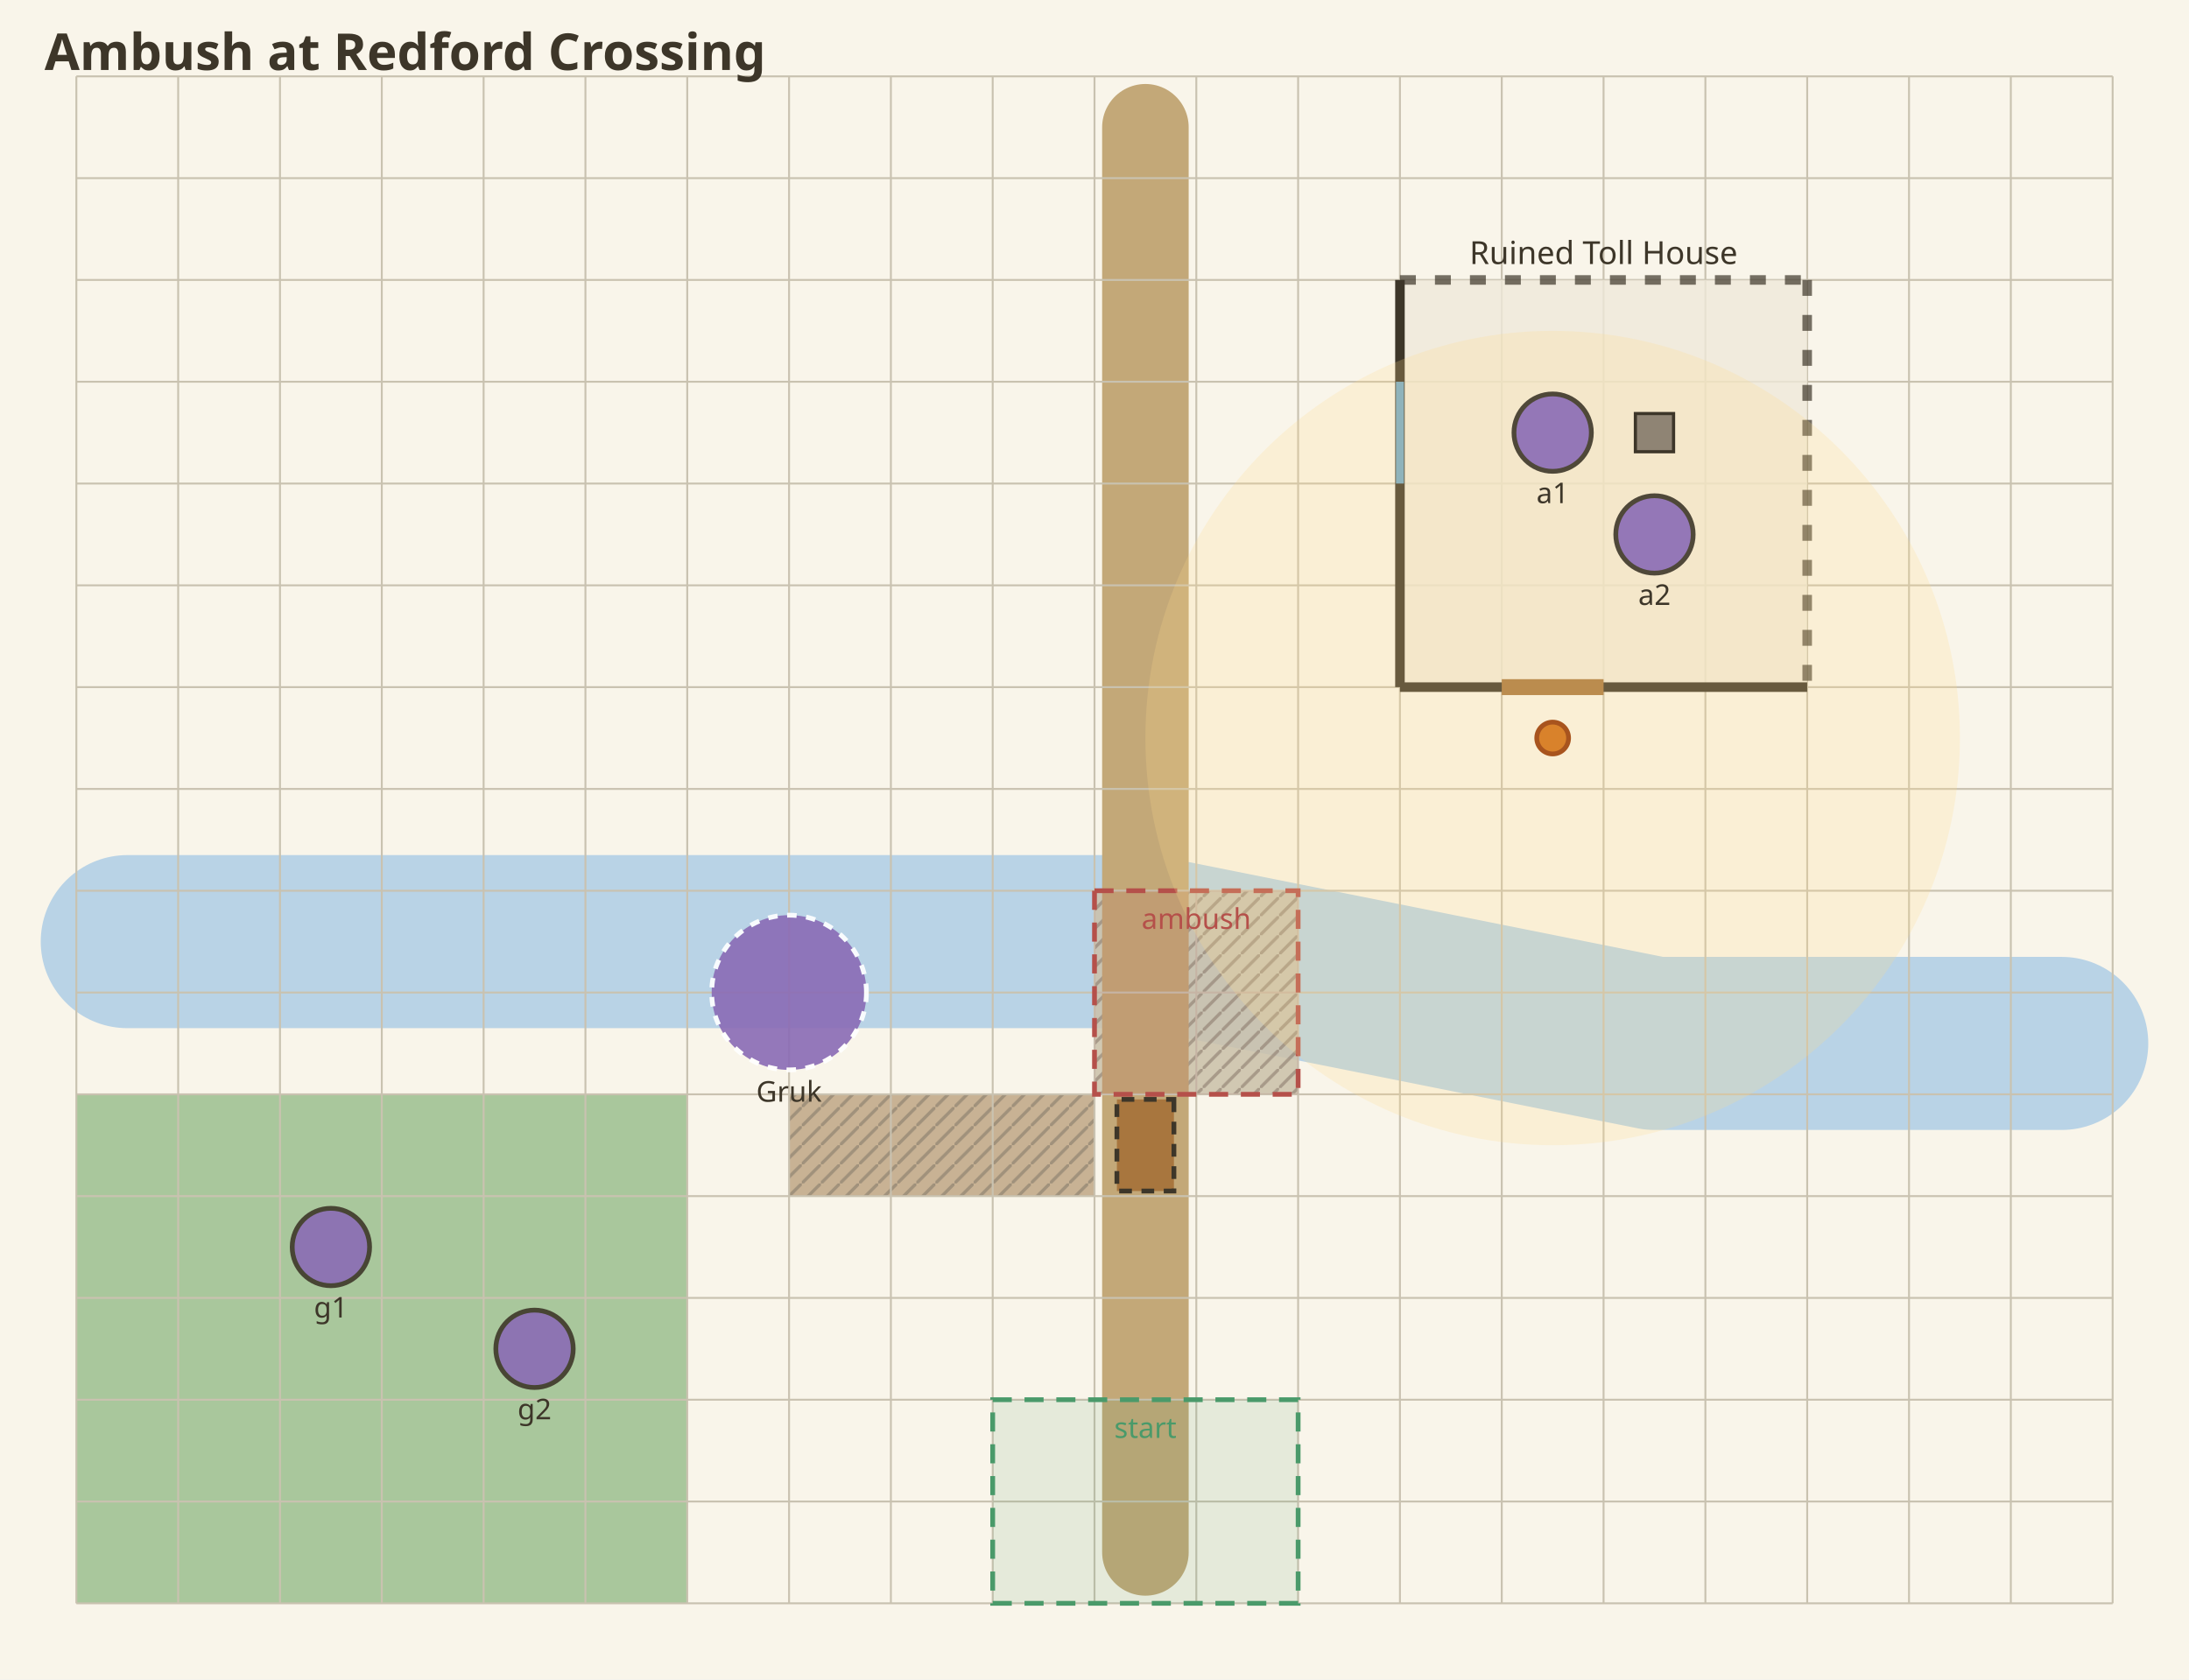
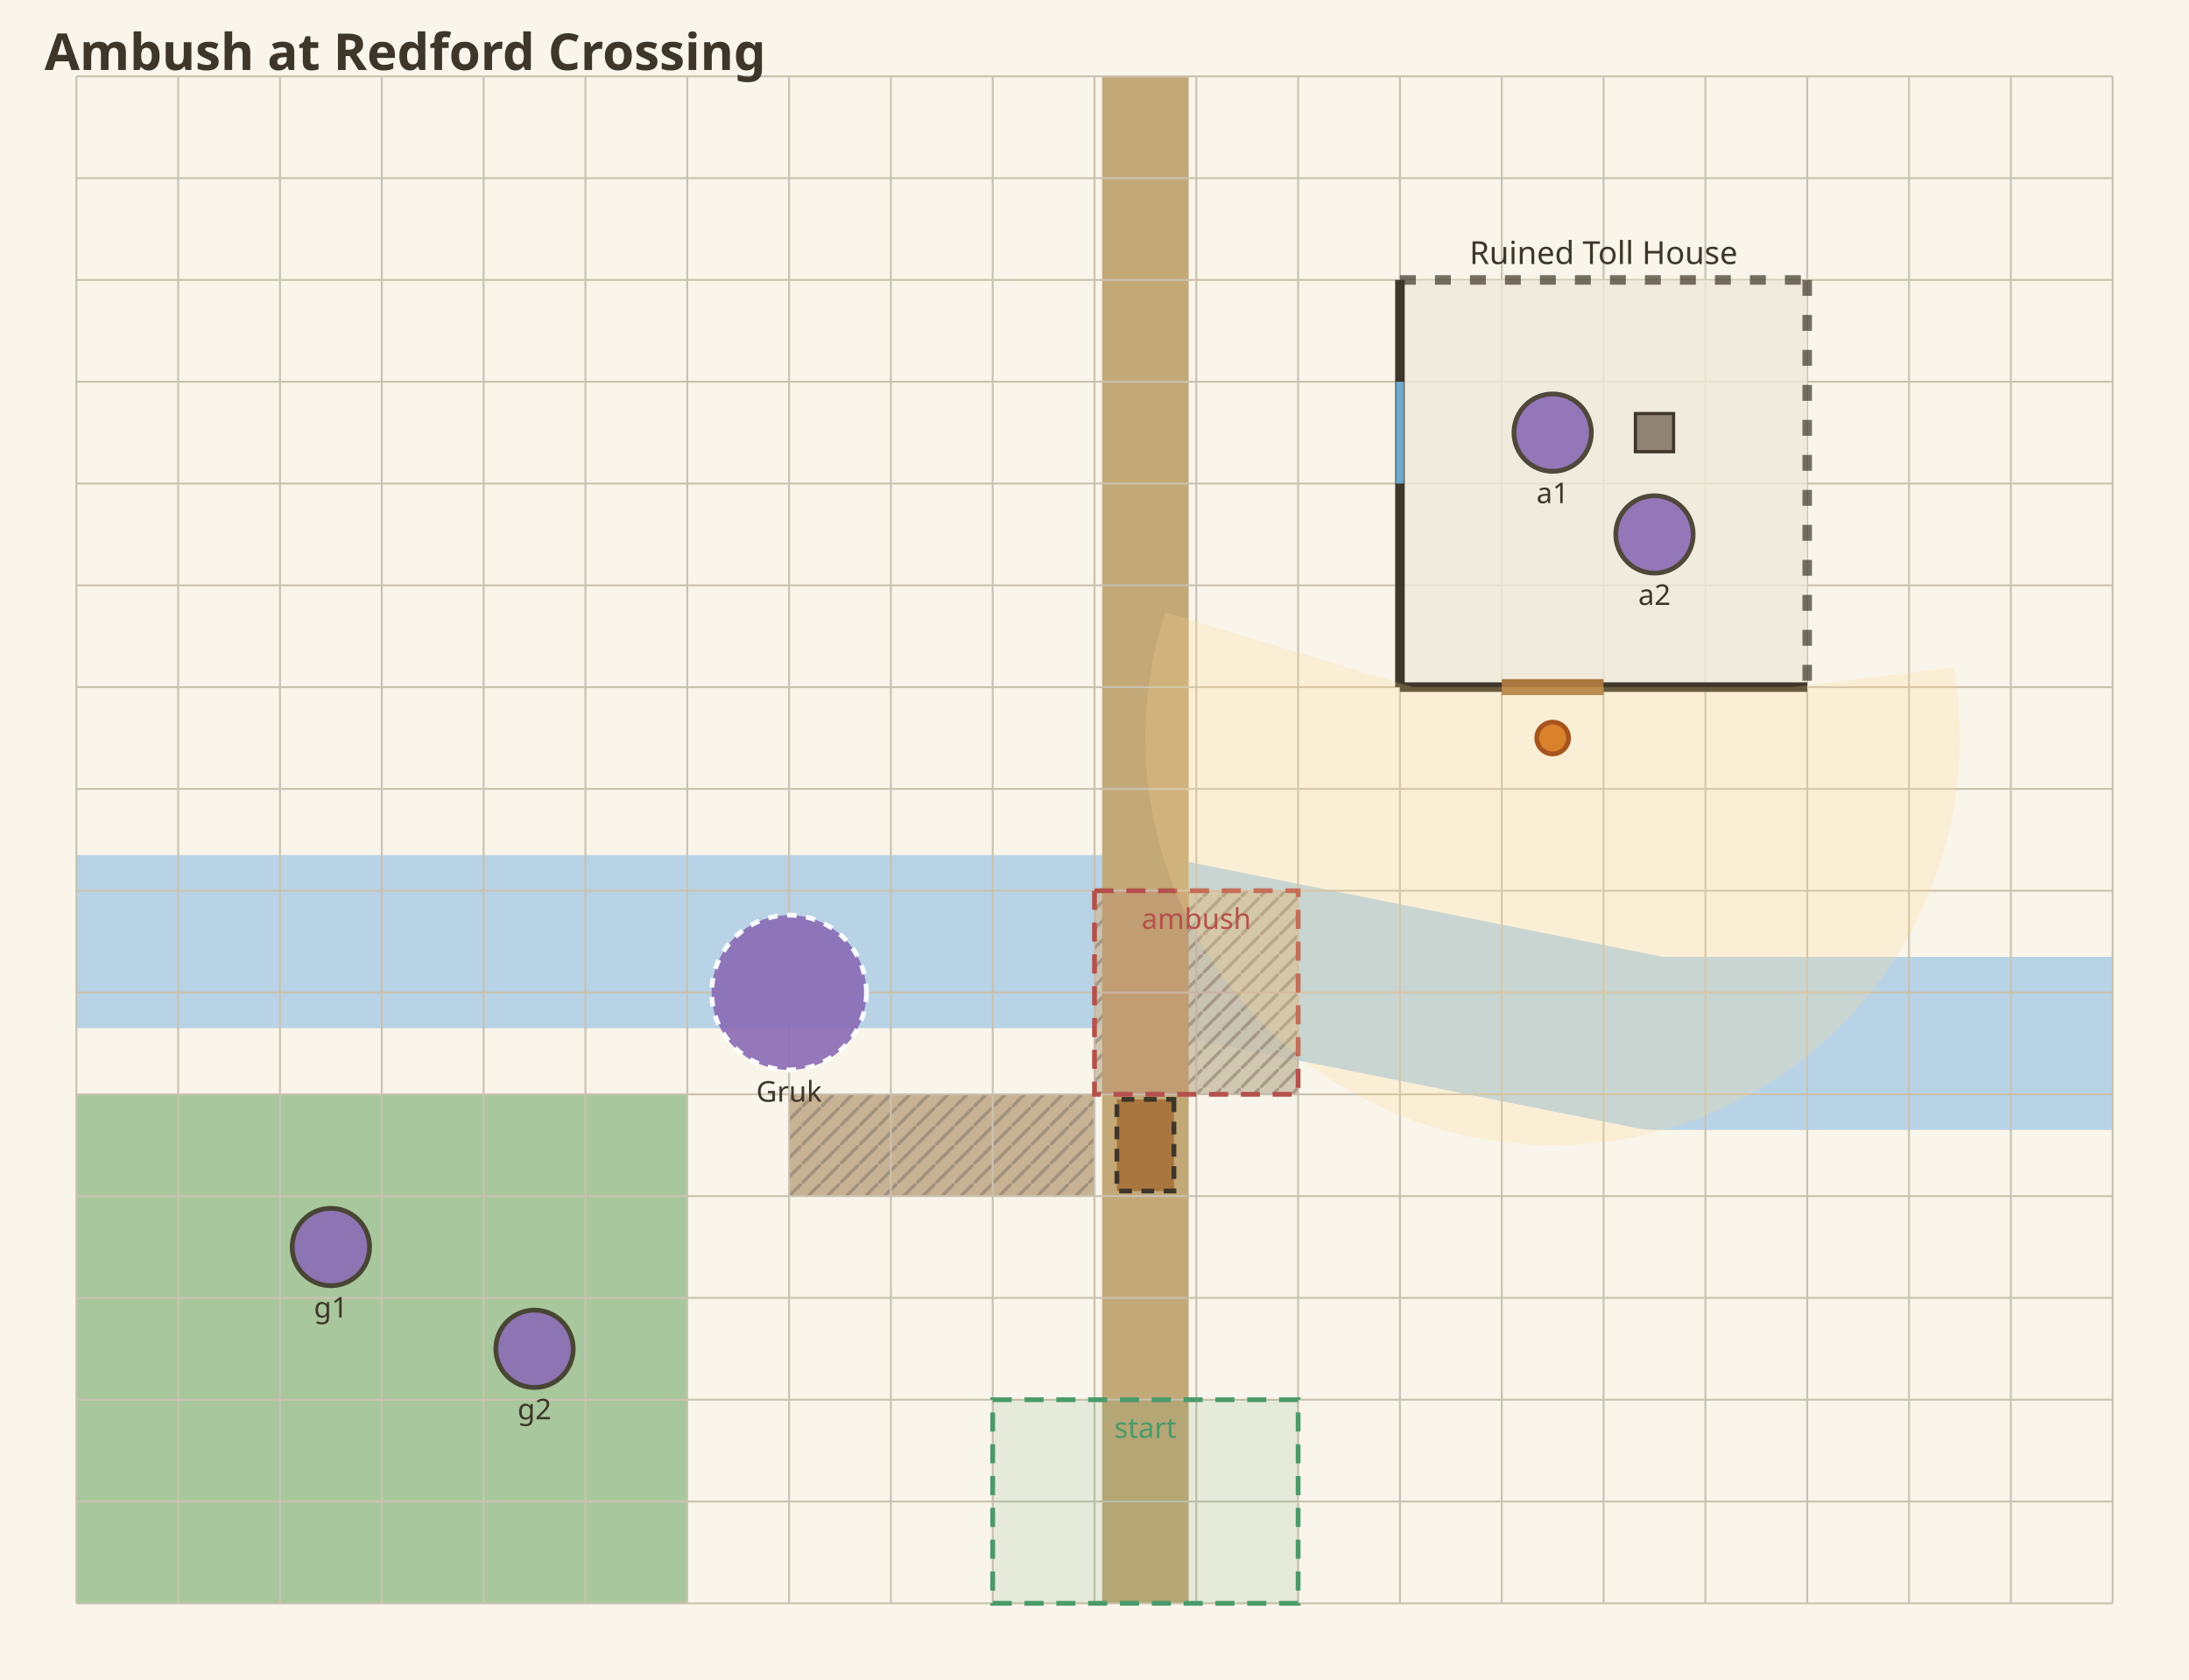
<svg xmlns="http://www.w3.org/2000/svg" viewBox="0 0 688 528" width="688" height="528" font-family="sans-serif">
  <rect x="0" y="0" width="688" height="528" fill="#f9f5ea" />
  <defs>
    <pattern id="hatch" width="6" height="6" patternUnits="userSpaceOnUse">
      <path d="M0,6 L6,0" stroke="#7a7264" stroke-width="1" opacity="0.5" />
    </pattern>
  </defs>
  <g>
    <rect x="24" y="344" width="192" height="160" fill="#a9c79c" />
  </g>
  <g id="cd-ambush-at-redford-crossing-the-redford">
-     <polyline points="40,296 200,296 360,296 520,328 648,328" fill="none" stroke="#b9d3e6" stroke-width="54.4" stroke-linecap="round" stroke-linejoin="round" />
+     <polyline points="24,296 200,296 360,296 520,328 664,328" fill="none" stroke="#b9d3e6" stroke-width="54.4" stroke-linecap="butt" stroke-linejoin="round" />
  </g>
  <g>
    <rect x="344" y="280" width="64" height="64" fill="#cfd4b8" opacity="0.85" />
    <rect x="344" y="280" width="64" height="64" fill="url(#hatch)" />
  </g>
  <g>
    <rect x="248" y="344" width="96" height="32" fill="#c8b294" />
    <rect x="248" y="344" width="96" height="32" fill="url(#hatch)" />
  </g>
  <g id="cd-ambush-at-redford-crossing-old-toll-road">
-     <polyline points="360,40 360,488" fill="none" stroke="#c3a878" stroke-width="27.2" stroke-linecap="round" stroke-linejoin="round" />
+     <polyline points="360,24 360,504" fill="none" stroke="#c3a878" stroke-width="27.2" stroke-linecap="butt" stroke-linejoin="round" />
  </g>
  <line x1="24" y1="24" x2="24" y2="504" stroke="#c9c2b0" stroke-width="0.6" />
  <line x1="56" y1="24" x2="56" y2="504" stroke="#c9c2b0" stroke-width="0.6" />
  <line x1="88" y1="24" x2="88" y2="504" stroke="#c9c2b0" stroke-width="0.6" />
  <line x1="120" y1="24" x2="120" y2="504" stroke="#c9c2b0" stroke-width="0.6" />
  <line x1="152" y1="24" x2="152" y2="504" stroke="#c9c2b0" stroke-width="0.6" />
  <line x1="184" y1="24" x2="184" y2="504" stroke="#c9c2b0" stroke-width="0.6" />
  <line x1="216" y1="24" x2="216" y2="504" stroke="#c9c2b0" stroke-width="0.6" />
  <line x1="248" y1="24" x2="248" y2="504" stroke="#c9c2b0" stroke-width="0.6" />
  <line x1="280" y1="24" x2="280" y2="504" stroke="#c9c2b0" stroke-width="0.6" />
  <line x1="312" y1="24" x2="312" y2="504" stroke="#c9c2b0" stroke-width="0.6" />
  <line x1="344" y1="24" x2="344" y2="504" stroke="#c9c2b0" stroke-width="0.6" />
  <line x1="376" y1="24" x2="376" y2="504" stroke="#c9c2b0" stroke-width="0.6" />
  <line x1="408" y1="24" x2="408" y2="504" stroke="#c9c2b0" stroke-width="0.6" />
  <line x1="440" y1="24" x2="440" y2="504" stroke="#c9c2b0" stroke-width="0.6" />
  <line x1="472" y1="24" x2="472" y2="504" stroke="#c9c2b0" stroke-width="0.6" />
  <line x1="504" y1="24" x2="504" y2="504" stroke="#c9c2b0" stroke-width="0.6" />
  <line x1="536" y1="24" x2="536" y2="504" stroke="#c9c2b0" stroke-width="0.6" />
  <line x1="568" y1="24" x2="568" y2="504" stroke="#c9c2b0" stroke-width="0.6" />
  <line x1="600" y1="24" x2="600" y2="504" stroke="#c9c2b0" stroke-width="0.6" />
  <line x1="632" y1="24" x2="632" y2="504" stroke="#c9c2b0" stroke-width="0.6" />
  <line x1="664" y1="24" x2="664" y2="504" stroke="#c9c2b0" stroke-width="0.6" />
  <line x1="24" y1="24" x2="664" y2="24" stroke="#c9c2b0" stroke-width="0.6" />
  <line x1="24" y1="56" x2="664" y2="56" stroke="#c9c2b0" stroke-width="0.6" />
  <line x1="24" y1="88" x2="664" y2="88" stroke="#c9c2b0" stroke-width="0.6" />
  <line x1="24" y1="120" x2="664" y2="120" stroke="#c9c2b0" stroke-width="0.6" />
  <line x1="24" y1="152" x2="664" y2="152" stroke="#c9c2b0" stroke-width="0.6" />
  <line x1="24" y1="184" x2="664" y2="184" stroke="#c9c2b0" stroke-width="0.6" />
  <line x1="24" y1="216" x2="664" y2="216" stroke="#c9c2b0" stroke-width="0.6" />
  <line x1="24" y1="248" x2="664" y2="248" stroke="#c9c2b0" stroke-width="0.6" />
  <line x1="24" y1="280" x2="664" y2="280" stroke="#c9c2b0" stroke-width="0.6" />
  <line x1="24" y1="312" x2="664" y2="312" stroke="#c9c2b0" stroke-width="0.6" />
  <line x1="24" y1="344" x2="664" y2="344" stroke="#c9c2b0" stroke-width="0.6" />
  <line x1="24" y1="376" x2="664" y2="376" stroke="#c9c2b0" stroke-width="0.6" />
  <line x1="24" y1="408" x2="664" y2="408" stroke="#c9c2b0" stroke-width="0.6" />
  <line x1="24" y1="440" x2="664" y2="440" stroke="#c9c2b0" stroke-width="0.6" />
  <line x1="24" y1="472" x2="664" y2="472" stroke="#c9c2b0" stroke-width="0.6" />
  <line x1="24" y1="504" x2="664" y2="504" stroke="#c9c2b0" stroke-width="0.6" />
  <g id="cd-ambush-at-redford-crossing-tollhouse">
    <rect x="440" y="88" width="128" height="128" fill="#efe9da" opacity="0.8" />
    <line x1="440" y1="88" x2="568" y2="88" stroke="#3d3629" stroke-width="3" stroke-dasharray="5 6" opacity="0.7" />
    <line x1="440" y1="216" x2="568" y2="216" stroke="#3d3629" stroke-width="3" opacity="1" />
    <line x1="440" y1="88" x2="440" y2="216" stroke="#3d3629" stroke-width="3" opacity="1" />
    <line x1="568" y1="88" x2="568" y2="216" stroke="#3d3629" stroke-width="3" stroke-dasharray="5 6" opacity="0.7" />
    <line x1="472" y1="216" x2="504" y2="216" stroke="#a8763e" stroke-width="5" />
    <line x1="440" y1="120" x2="440" y2="152" stroke="#6fa8c9" stroke-width="2.5" />
  </g>
  <g id="cd-ambush-at-redford-crossing-start">
    <rect x="312" y="440" width="96" height="64" fill="#4a9a6a" opacity="0.12" />
    <rect x="312" y="440" width="96" height="64" fill="none" stroke="#4a9a6a" stroke-width="1.5" stroke-dasharray="6 4" />
  </g>
  <g id="cd-ambush-at-redford-crossing-ambush">
    <rect x="344" y="280" width="64" height="64" fill="#b5504a" opacity="0.12" />
    <rect x="344" y="280" width="64" height="64" fill="none" stroke="#b5504a" stroke-width="1.5" stroke-dasharray="6 4" />
  </g>
  <g>
    <rect x="345.6" y="351.04" width="28.8" height="17.92" fill="#a8763e" stroke="#3d3629" stroke-width="1.5" stroke-dasharray="4 3" transform="rotate(90 360 360)" />
  </g>
  <g>
-     <circle cx="488" cy="232" r="128" fill="#ffd98a" opacity="0.22" />
+     <polygon points="616,232 615.92,236.47 615.69,240.93 615.3,245.38 614.75,249.81 614.06,254.23 613.2,258.61 612.2,262.97 611.04,267.28 609.74,271.55 608.28,275.78 606.68,279.95 604.93,284.06 603.05,288.11 601.02,292.09 598.85,296 596.55,299.83 594.12,303.58 591.55,307.24 588.87,310.8 586.05,314.28 583.12,317.65 580.08,320.92 576.92,324.08 573.65,327.12 570.28,330.05 566.8,332.87 563.24,335.55 559.58,338.12 555.83,340.55 552,342.85 548.09,345.02 544.11,347.05 540.06,348.93 535.95,350.68 531.78,352.28 527.55,353.74 523.28,355.04 518.97,356.2 514.61,357.2 510.23,358.06 505.81,358.75 501.38,359.3 496.93,359.69 492.47,359.92 488,360 483.53,359.92 479.07,359.69 474.62,359.3 470.19,358.75 465.77,358.06 461.39,357.2 457.03,356.2 452.72,355.04 448.45,353.74 444.22,352.28 440.05,350.68 435.94,348.93 431.89,347.05 427.91,345.02 424,342.85 420.17,340.55 416.42,338.12 412.76,335.55 409.2,332.87 405.72,330.05 402.35,327.12 399.08,324.08 395.92,320.92 392.88,317.65 389.95,314.28 387.13,310.8 384.45,307.24 381.88,303.58 379.45,299.83 377.15,296 374.98,292.09 372.95,288.11 371.07,284.06 369.32,279.95 367.72,275.78 366.26,271.55 364.96,267.28 363.8,262.97 362.8,258.61 361.94,254.23 361.25,249.81 360.7,245.38 360.31,240.93 360.08,236.47 360,232 360.08,227.53 360.31,223.07 360.7,218.62 361.25,214.19 361.94,209.77 362.8,205.39 363.8,201.03 364.96,196.72 366.26,192.45 444.04,216 448.4,216 452.06,216 455.2,216 457.91,216 460.29,216 462.39,216 464.28,216 465.98,216 467.52,216 468.93,216 470.23,216 471.43,216 472.55,216 473.59,216 474.57,216 475.5,216 476.38,216 477.21,216 478,216 478.76,216 479.49,216 480.2,216 480.88,216 481.54,216 482.18,216 482.8,216 483.41,216 484.01,216 484.6,216 485.18,216 485.75,216 486.32,216 486.88,216 487.44,216 488,216 488.56,216 489.12,216 489.68,216 490.25,216 490.82,216 491.4,216 491.99,216 492.59,216 493.2,216 493.82,216 494.46,216 495.12,216 495.8,216 496.51,216 497.24,216 498,216 498.79,216 499.62,216 500.5,216 501.43,216 502.41,216 503.45,216 504.57,216 505.77,216 507.07,216 508.48,216 510.02,216 511.72,216 513.61,216 515.71,216 518.09,216 520.8,216 523.94,216 527.6,216 531.96,216 537.24,216 543.8,216 552.17,216 563.27,216 614.06,209.77 614.75,214.19 615.3,218.62 615.69,223.07 615.92,227.53" fill="#ffd98a" opacity="0.22" />
    <circle cx="488" cy="232" r="5" fill="#d9822b" stroke="#a8541e" stroke-width="1.5" />
  </g>
  <g id="cd-ambush-at-redford-crossing-loot">
    <rect x="514" y="130" width="12" height="12" fill="#8f8474" stroke="#3d3629" stroke-width="1" />
  </g>
  <g id="cd-ambush-at-redford-crossing-g1">
    <circle cx="104" cy="392" r="12.16" fill="#8a6ab5" opacity="0.9" stroke="#3d3629" stroke-width="1.5" />
  </g>
  <g>
    <circle cx="168" cy="424" r="12.16" fill="#8a6ab5" opacity="0.9" stroke="#3d3629" stroke-width="1.5" />
  </g>
  <g id="cd-ambush-at-redford-crossing-a1">
    <circle cx="488" cy="136" r="12.16" fill="#8a6ab5" opacity="0.9" stroke="#3d3629" stroke-width="1.5" />
  </g>
  <g>
    <circle cx="520" cy="168" r="12.16" fill="#8a6ab5" opacity="0.9" stroke="#3d3629" stroke-width="1.5" />
  </g>
  <g id="cd-ambush-at-redford-crossing-gruk">
    <circle cx="248" cy="312" r="24.32" fill="#8a6ab5" opacity="0.9" stroke="#fff" stroke-width="1.5" stroke-dasharray="3 3" />
  </g>
  <text x="504" y="83" font-size="10" fill="#3d3629" text-anchor="middle" font-family="sans-serif">Ruined Toll House</text>
  <text x="104" y="414.16" font-size="9" fill="#3d3629" text-anchor="middle" font-family="sans-serif">g1</text>
  <text x="168" y="446.16" font-size="9" fill="#3d3629" text-anchor="middle" font-family="sans-serif">g2</text>
  <text x="488" y="158.16" font-size="9" fill="#3d3629" text-anchor="middle" font-family="sans-serif">a1</text>
  <text x="520" y="190.16" font-size="9" fill="#3d3629" text-anchor="middle" font-family="sans-serif">a2</text>
  <text x="248" y="346.32" font-size="9" fill="#3d3629" text-anchor="middle" font-family="sans-serif">Gruk</text>
  <text x="360" y="452" font-size="9" fill="#4a9a6a" text-anchor="middle" font-family="sans-serif">start</text>
  <text x="376" y="292" font-size="9" fill="#b5504a" text-anchor="middle" font-family="sans-serif">ambush</text>
  <text x="14" y="22" font-size="16" font-weight="bold" fill="#3d3629" font-family="sans-serif">Ambush at Redford Crossing</text>
</svg>
